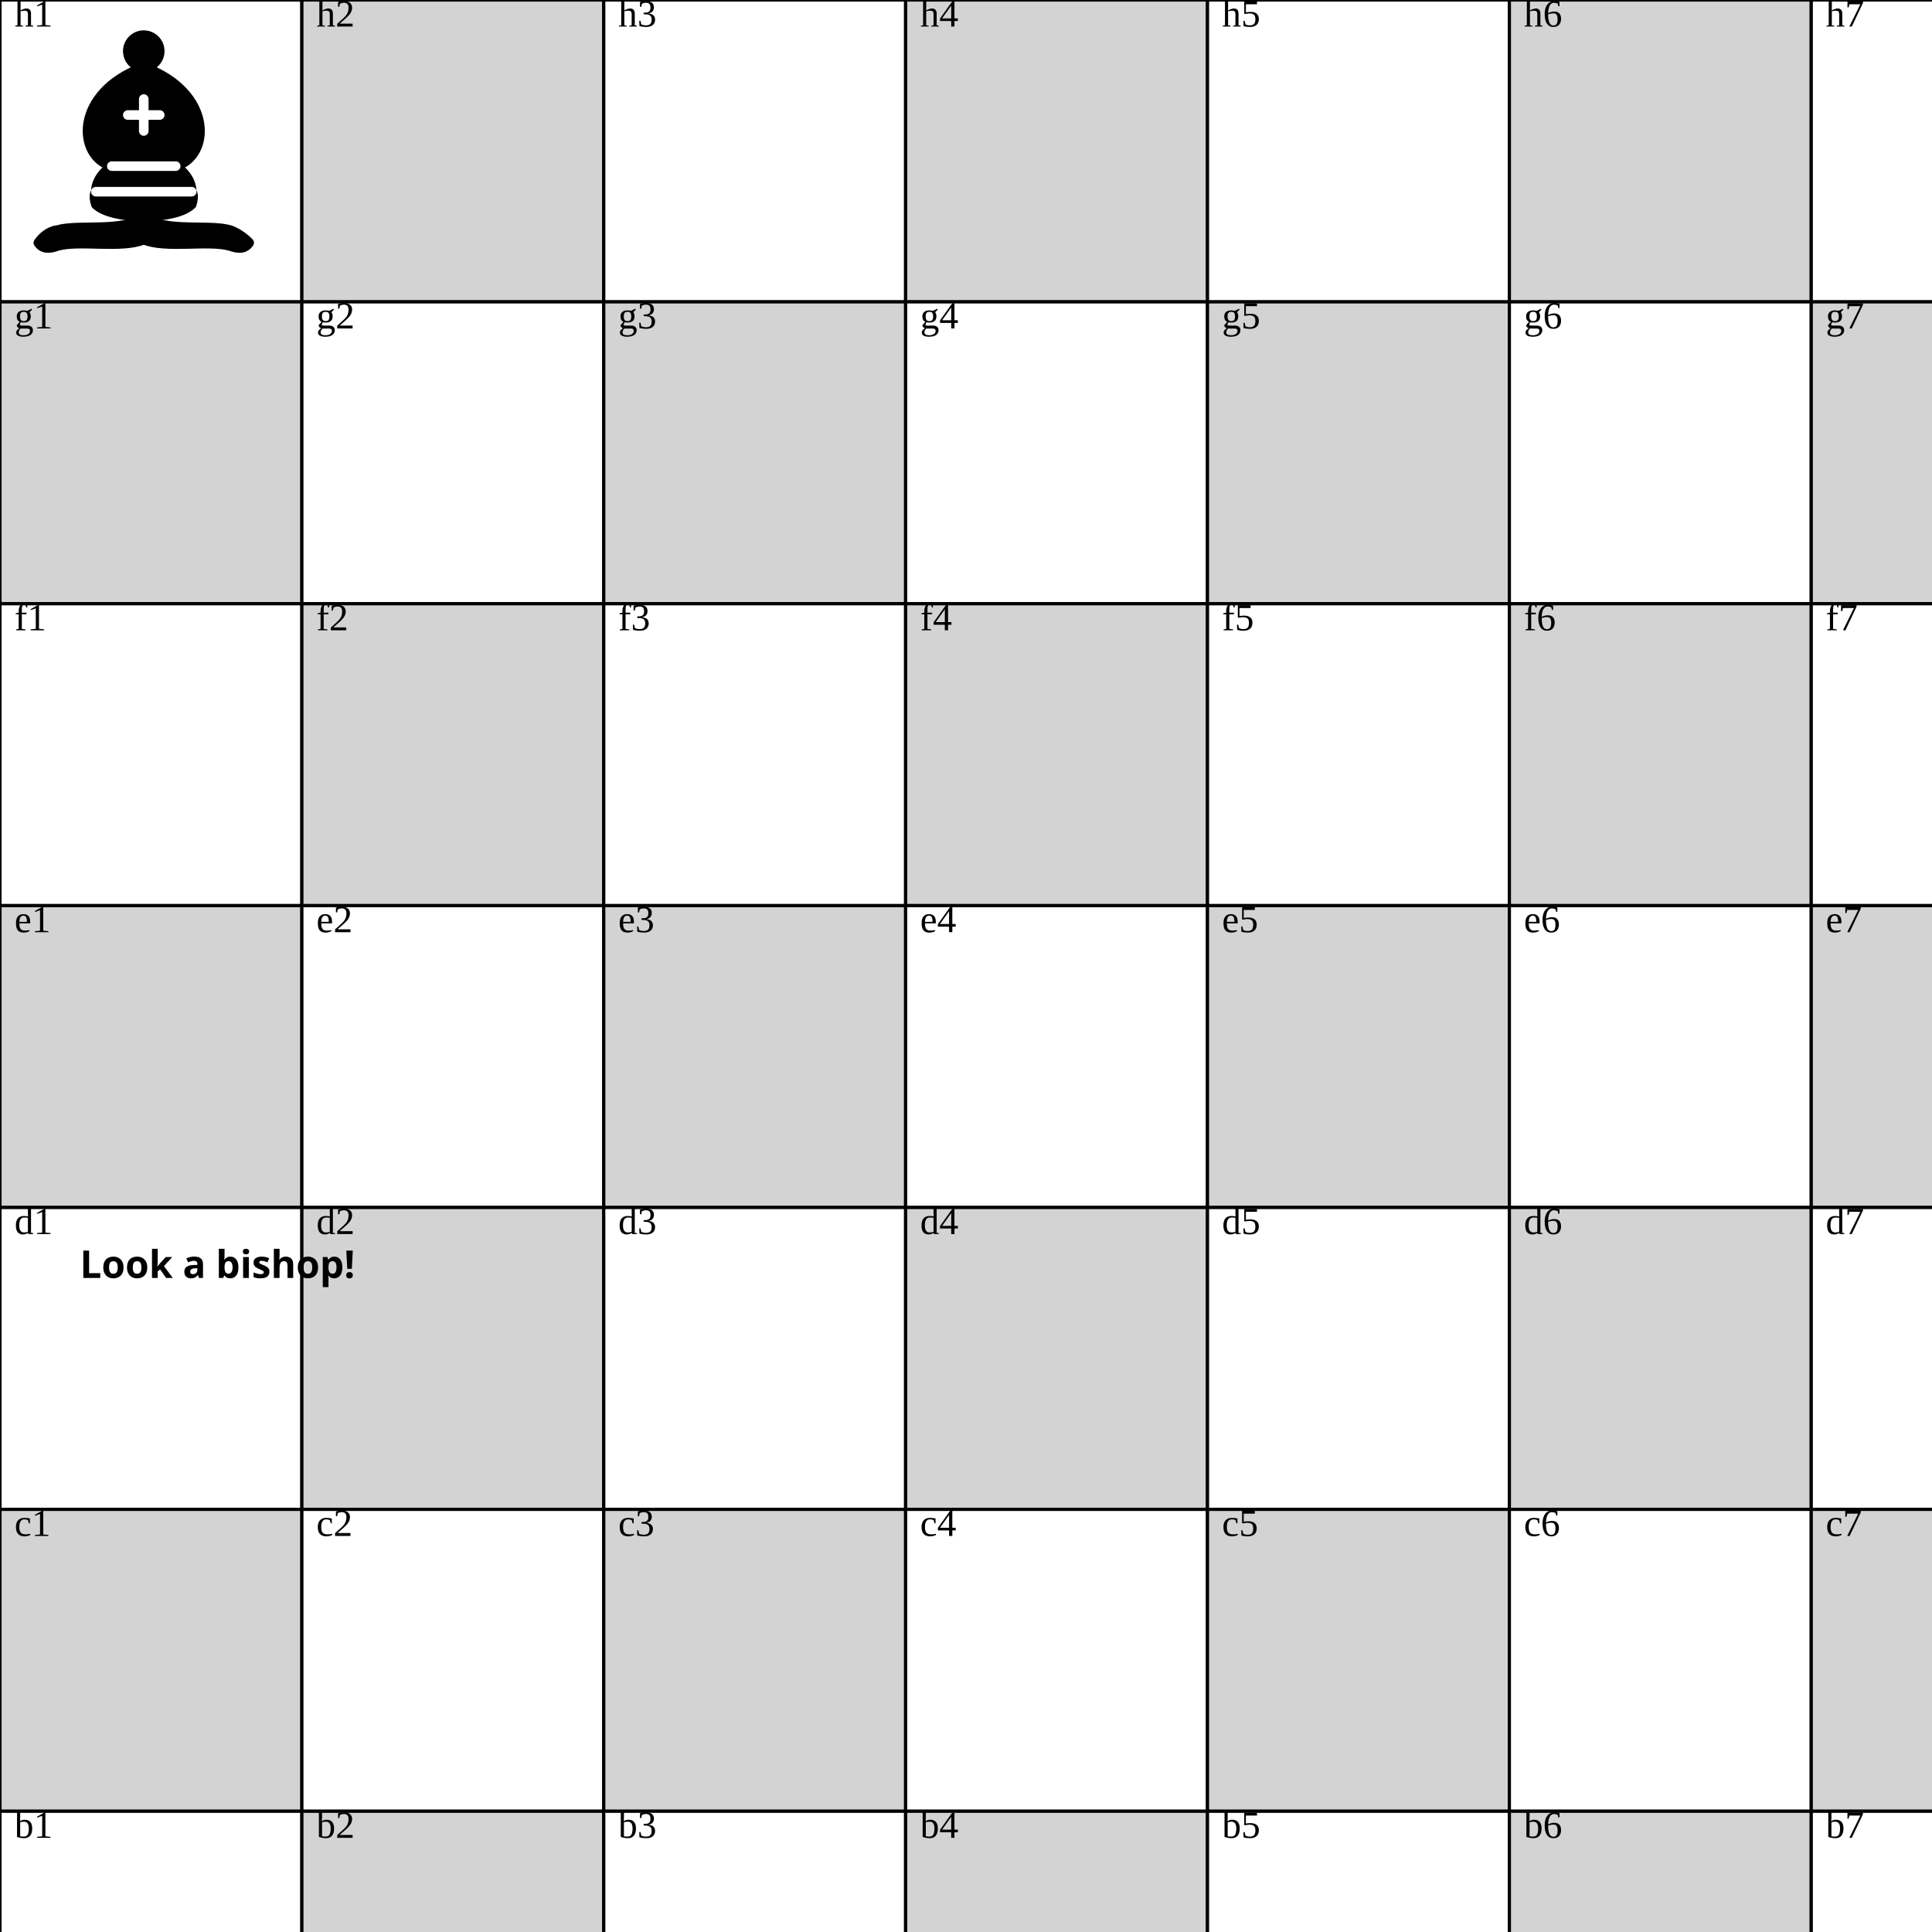
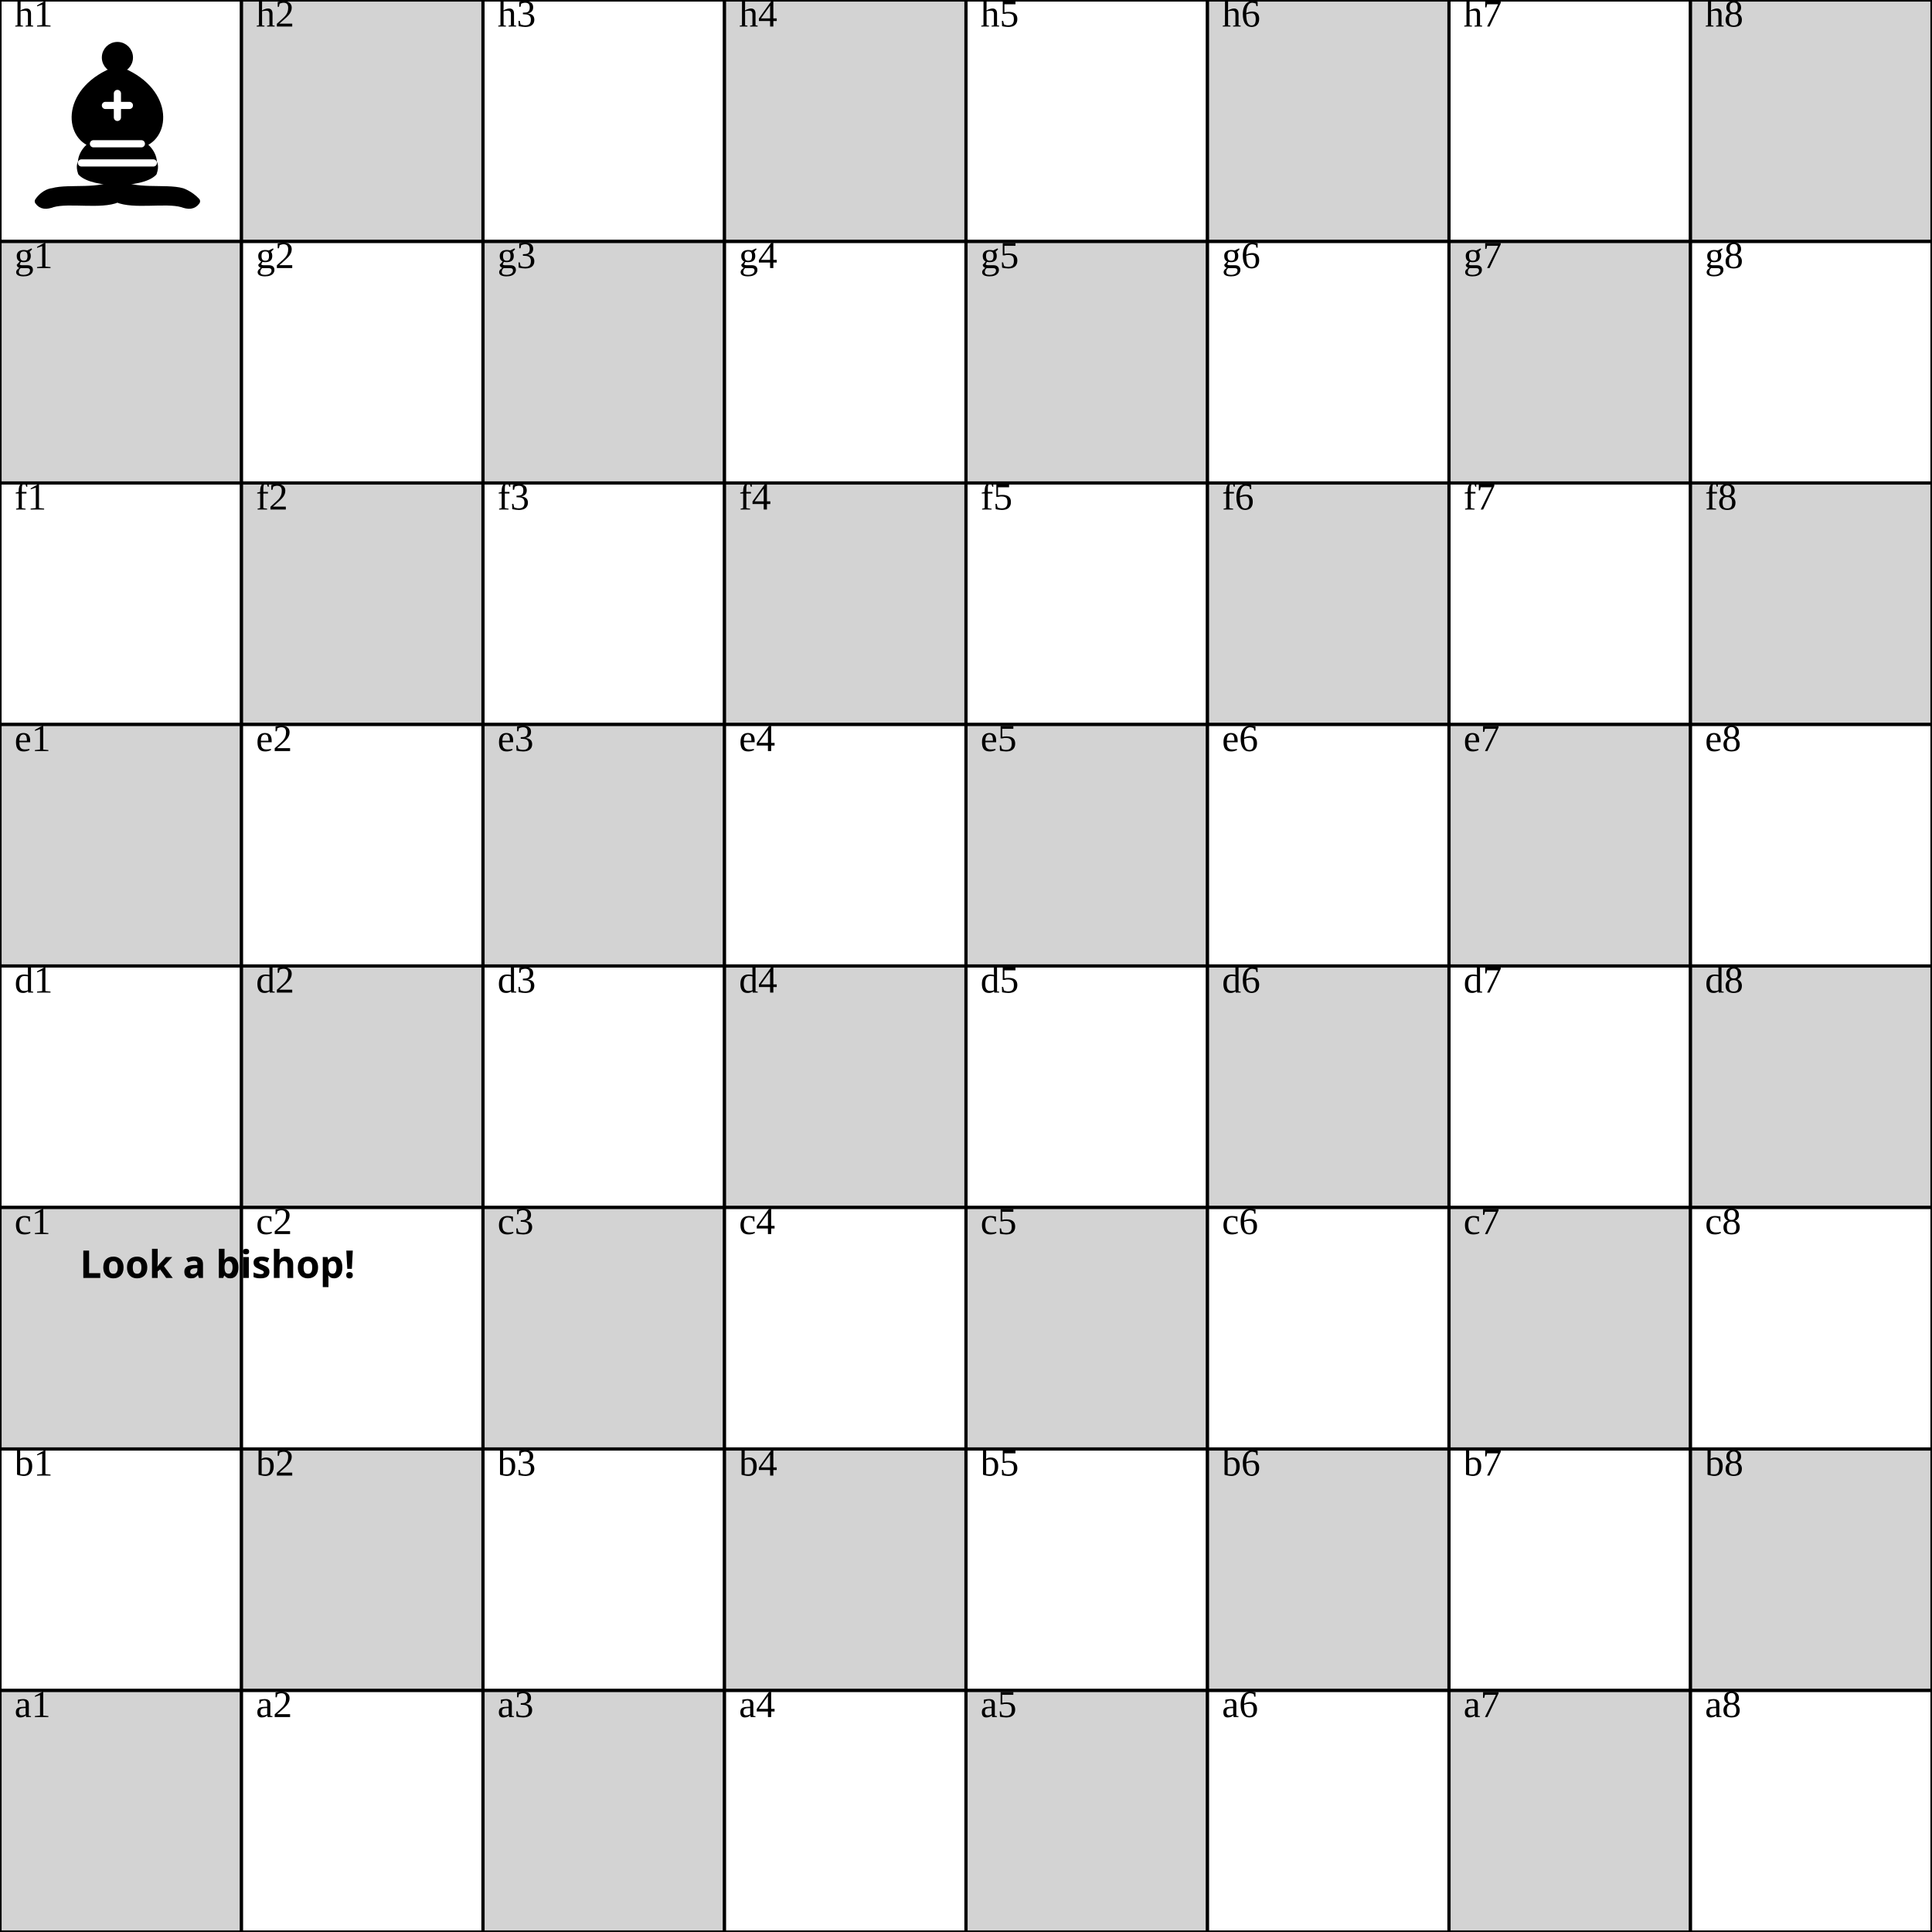
<svg xmlns="http://www.w3.org/2000/svg" version="1.1" width="16.0cm" viewbox="0 0 16.0cm 16.0cm" height="16.0cm">
  <g>
    <g>
      <g>
        <defs />
        <g fill="red" id="shapes">
-           <rect fill="white" height="2.5cm" stroke="black" stroke-width="1" width="2.5cm" x="0.0cm" y="0.0cm" />
-           <rect fill="lightgray" height="2.5cm" stroke="black" stroke-width="1" width="2.5cm" x="2.5cm" y="0.0cm" />
-           <rect fill="white" height="2.5cm" stroke="black" stroke-width="1" width="2.5cm" x="5.0cm" y="0.0cm" />
-           <rect fill="lightgray" height="2.5cm" stroke="black" stroke-width="1" width="2.5cm" x="7.5cm" y="0.0cm" />
-           <rect fill="white" height="2.5cm" stroke="black" stroke-width="1" width="2.5cm" x="10.0cm" y="0.0cm" />
-           <rect fill="lightgray" height="2.5cm" stroke="black" stroke-width="1" width="2.5cm" x="12.5cm" y="0.0cm" />
-           <rect fill="white" height="2.5cm" stroke="black" stroke-width="1" width="2.5cm" x="15.0cm" y="0.0cm" />
-           <rect fill="lightgray" height="2.5cm" stroke="black" stroke-width="1" width="2.5cm" x="17.5cm" y="0.0cm" />
-           <rect fill="lightgray" height="2.5cm" stroke="black" stroke-width="1" width="2.5cm" x="0.0cm" y="2.5cm" />
-           <rect fill="white" height="2.5cm" stroke="black" stroke-width="1" width="2.5cm" x="2.5cm" y="2.5cm" />
-           <rect fill="lightgray" height="2.5cm" stroke="black" stroke-width="1" width="2.5cm" x="5.0cm" y="2.5cm" />
-           <rect fill="white" height="2.5cm" stroke="black" stroke-width="1" width="2.5cm" x="7.5cm" y="2.5cm" />
-           <rect fill="lightgray" height="2.5cm" stroke="black" stroke-width="1" width="2.5cm" x="10.0cm" y="2.5cm" />
-           <rect fill="white" height="2.5cm" stroke="black" stroke-width="1" width="2.5cm" x="12.5cm" y="2.5cm" />
-           <rect fill="lightgray" height="2.5cm" stroke="black" stroke-width="1" width="2.5cm" x="15.0cm" y="2.5cm" />
-           <rect fill="white" height="2.5cm" stroke="black" stroke-width="1" width="2.5cm" x="17.5cm" y="2.5cm" />
-           <rect fill="white" height="2.5cm" stroke="black" stroke-width="1" width="2.5cm" x="0.0cm" y="5.0cm" />
-           <rect fill="lightgray" height="2.5cm" stroke="black" stroke-width="1" width="2.5cm" x="2.5cm" y="5.0cm" />
-           <rect fill="white" height="2.5cm" stroke="black" stroke-width="1" width="2.5cm" x="5.0cm" y="5.0cm" />
-           <rect fill="lightgray" height="2.5cm" stroke="black" stroke-width="1" width="2.5cm" x="7.5cm" y="5.0cm" />
-           <rect fill="white" height="2.5cm" stroke="black" stroke-width="1" width="2.5cm" x="10.0cm" y="5.0cm" />
-           <rect fill="lightgray" height="2.5cm" stroke="black" stroke-width="1" width="2.5cm" x="12.5cm" y="5.0cm" />
-           <rect fill="white" height="2.5cm" stroke="black" stroke-width="1" width="2.5cm" x="15.0cm" y="5.0cm" />
-           <rect fill="lightgray" height="2.5cm" stroke="black" stroke-width="1" width="2.5cm" x="17.5cm" y="5.0cm" />
-           <rect fill="lightgray" height="2.5cm" stroke="black" stroke-width="1" width="2.5cm" x="0.0cm" y="7.5cm" />
-           <rect fill="white" height="2.5cm" stroke="black" stroke-width="1" width="2.5cm" x="2.5cm" y="7.5cm" />
-           <rect fill="lightgray" height="2.5cm" stroke="black" stroke-width="1" width="2.5cm" x="5.0cm" y="7.5cm" />
-           <rect fill="white" height="2.5cm" stroke="black" stroke-width="1" width="2.5cm" x="7.5cm" y="7.5cm" />
-           <rect fill="lightgray" height="2.5cm" stroke="black" stroke-width="1" width="2.5cm" x="10.0cm" y="7.5cm" />
-           <rect fill="white" height="2.5cm" stroke="black" stroke-width="1" width="2.5cm" x="12.5cm" y="7.5cm" />
-           <rect fill="lightgray" height="2.5cm" stroke="black" stroke-width="1" width="2.5cm" x="15.0cm" y="7.5cm" />
-           <rect fill="white" height="2.5cm" stroke="black" stroke-width="1" width="2.5cm" x="17.5cm" y="7.5cm" />
-           <rect fill="white" height="2.5cm" stroke="black" stroke-width="1" width="2.5cm" x="0.0cm" y="10.0cm" />
-           <rect fill="lightgray" height="2.5cm" stroke="black" stroke-width="1" width="2.5cm" x="2.5cm" y="10.0cm" />
-           <rect fill="white" height="2.5cm" stroke="black" stroke-width="1" width="2.5cm" x="5.0cm" y="10.0cm" />
-           <rect fill="lightgray" height="2.5cm" stroke="black" stroke-width="1" width="2.5cm" x="7.5cm" y="10.0cm" />
-           <rect fill="white" height="2.5cm" stroke="black" stroke-width="1" width="2.5cm" x="10.0cm" y="10.0cm" />
-           <rect fill="lightgray" height="2.5cm" stroke="black" stroke-width="1" width="2.5cm" x="12.5cm" y="10.0cm" />
-           <rect fill="white" height="2.5cm" stroke="black" stroke-width="1" width="2.5cm" x="15.0cm" y="10.0cm" />
-           <rect fill="lightgray" height="2.5cm" stroke="black" stroke-width="1" width="2.5cm" x="17.5cm" y="10.0cm" />
-           <rect fill="lightgray" height="2.5cm" stroke="black" stroke-width="1" width="2.5cm" x="0.0cm" y="12.5cm" />
-           <rect fill="white" height="2.5cm" stroke="black" stroke-width="1" width="2.5cm" x="2.5cm" y="12.5cm" />
-           <rect fill="lightgray" height="2.5cm" stroke="black" stroke-width="1" width="2.5cm" x="5.0cm" y="12.5cm" />
-           <rect fill="white" height="2.5cm" stroke="black" stroke-width="1" width="2.5cm" x="7.5cm" y="12.5cm" />
-           <rect fill="lightgray" height="2.5cm" stroke="black" stroke-width="1" width="2.5cm" x="10.0cm" y="12.5cm" />
-           <rect fill="white" height="2.5cm" stroke="black" stroke-width="1" width="2.5cm" x="12.5cm" y="12.5cm" />
-           <rect fill="lightgray" height="2.5cm" stroke="black" stroke-width="1" width="2.5cm" x="15.0cm" y="12.5cm" />
-           <rect fill="white" height="2.5cm" stroke="black" stroke-width="1" width="2.5cm" x="17.5cm" y="12.5cm" />
-           <rect fill="white" height="2.5cm" stroke="black" stroke-width="1" width="2.5cm" x="0.0cm" y="15.0cm" />
-           <rect fill="lightgray" height="2.5cm" stroke="black" stroke-width="1" width="2.5cm" x="2.5cm" y="15.0cm" />
-           <rect fill="white" height="2.5cm" stroke="black" stroke-width="1" width="2.5cm" x="5.0cm" y="15.0cm" />
-           <rect fill="lightgray" height="2.5cm" stroke="black" stroke-width="1" width="2.5cm" x="7.5cm" y="15.0cm" />
-           <rect fill="white" height="2.5cm" stroke="black" stroke-width="1" width="2.5cm" x="10.0cm" y="15.0cm" />
-           <rect fill="lightgray" height="2.5cm" stroke="black" stroke-width="1" width="2.5cm" x="12.5cm" y="15.0cm" />
-           <rect fill="white" height="2.5cm" stroke="black" stroke-width="1" width="2.5cm" x="15.0cm" y="15.0cm" />
-           <rect fill="lightgray" height="2.5cm" stroke="black" stroke-width="1" width="2.5cm" x="17.5cm" y="15.0cm" />
-           <rect fill="lightgray" height="2.5cm" stroke="black" stroke-width="1" width="2.5cm" x="0.0cm" y="17.5cm" />
-           <rect fill="white" height="2.5cm" stroke="black" stroke-width="1" width="2.5cm" x="2.5cm" y="17.5cm" />
-           <rect fill="lightgray" height="2.5cm" stroke="black" stroke-width="1" width="2.5cm" x="5.0cm" y="17.5cm" />
-           <rect fill="white" height="2.5cm" stroke="black" stroke-width="1" width="2.5cm" x="7.5cm" y="17.5cm" />
-           <rect fill="lightgray" height="2.5cm" stroke="black" stroke-width="1" width="2.5cm" x="10.0cm" y="17.5cm" />
-           <rect fill="white" height="2.5cm" stroke="black" stroke-width="1" width="2.5cm" x="12.5cm" y="17.5cm" />
-           <rect fill="lightgray" height="2.5cm" stroke="black" stroke-width="1" width="2.5cm" x="15.0cm" y="17.5cm" />
-           <rect fill="white" height="2.5cm" stroke="black" stroke-width="1" width="2.5cm" x="17.5cm" y="17.5cm" />
+           <rect fill="white" height="2.0cm" stroke="black" stroke-width="1" width="2.0cm" x="0.0cm" y="0.0cm" />
+           <rect fill="lightgray" height="2.0cm" stroke="black" stroke-width="1" width="2.0cm" x="2.0cm" y="0.0cm" />
+           <rect fill="white" height="2.0cm" stroke="black" stroke-width="1" width="2.0cm" x="4.0cm" y="0.0cm" />
+           <rect fill="lightgray" height="2.0cm" stroke="black" stroke-width="1" width="2.0cm" x="6.0cm" y="0.0cm" />
+           <rect fill="white" height="2.0cm" stroke="black" stroke-width="1" width="2.0cm" x="8.0cm" y="0.0cm" />
+           <rect fill="lightgray" height="2.0cm" stroke="black" stroke-width="1" width="2.0cm" x="10.0cm" y="0.0cm" />
+           <rect fill="white" height="2.0cm" stroke="black" stroke-width="1" width="2.0cm" x="12.0cm" y="0.0cm" />
+           <rect fill="lightgray" height="2.0cm" stroke="black" stroke-width="1" width="2.0cm" x="14.0cm" y="0.0cm" />
+           <rect fill="lightgray" height="2.0cm" stroke="black" stroke-width="1" width="2.0cm" x="0.0cm" y="2.0cm" />
+           <rect fill="white" height="2.0cm" stroke="black" stroke-width="1" width="2.0cm" x="2.0cm" y="2.0cm" />
+           <rect fill="lightgray" height="2.0cm" stroke="black" stroke-width="1" width="2.0cm" x="4.0cm" y="2.0cm" />
+           <rect fill="white" height="2.0cm" stroke="black" stroke-width="1" width="2.0cm" x="6.0cm" y="2.0cm" />
+           <rect fill="lightgray" height="2.0cm" stroke="black" stroke-width="1" width="2.0cm" x="8.0cm" y="2.0cm" />
+           <rect fill="white" height="2.0cm" stroke="black" stroke-width="1" width="2.0cm" x="10.0cm" y="2.0cm" />
+           <rect fill="lightgray" height="2.0cm" stroke="black" stroke-width="1" width="2.0cm" x="12.0cm" y="2.0cm" />
+           <rect fill="white" height="2.0cm" stroke="black" stroke-width="1" width="2.0cm" x="14.0cm" y="2.0cm" />
+           <rect fill="white" height="2.0cm" stroke="black" stroke-width="1" width="2.0cm" x="0.0cm" y="4.0cm" />
+           <rect fill="lightgray" height="2.0cm" stroke="black" stroke-width="1" width="2.0cm" x="2.0cm" y="4.0cm" />
+           <rect fill="white" height="2.0cm" stroke="black" stroke-width="1" width="2.0cm" x="4.0cm" y="4.0cm" />
+           <rect fill="lightgray" height="2.0cm" stroke="black" stroke-width="1" width="2.0cm" x="6.0cm" y="4.0cm" />
+           <rect fill="white" height="2.0cm" stroke="black" stroke-width="1" width="2.0cm" x="8.0cm" y="4.0cm" />
+           <rect fill="lightgray" height="2.0cm" stroke="black" stroke-width="1" width="2.0cm" x="10.0cm" y="4.0cm" />
+           <rect fill="white" height="2.0cm" stroke="black" stroke-width="1" width="2.0cm" x="12.0cm" y="4.0cm" />
+           <rect fill="lightgray" height="2.0cm" stroke="black" stroke-width="1" width="2.0cm" x="14.0cm" y="4.0cm" />
+           <rect fill="lightgray" height="2.0cm" stroke="black" stroke-width="1" width="2.0cm" x="0.0cm" y="6.0cm" />
+           <rect fill="white" height="2.0cm" stroke="black" stroke-width="1" width="2.0cm" x="2.0cm" y="6.0cm" />
+           <rect fill="lightgray" height="2.0cm" stroke="black" stroke-width="1" width="2.0cm" x="4.0cm" y="6.0cm" />
+           <rect fill="white" height="2.0cm" stroke="black" stroke-width="1" width="2.0cm" x="6.0cm" y="6.0cm" />
+           <rect fill="lightgray" height="2.0cm" stroke="black" stroke-width="1" width="2.0cm" x="8.0cm" y="6.0cm" />
+           <rect fill="white" height="2.0cm" stroke="black" stroke-width="1" width="2.0cm" x="10.0cm" y="6.0cm" />
+           <rect fill="lightgray" height="2.0cm" stroke="black" stroke-width="1" width="2.0cm" x="12.0cm" y="6.0cm" />
+           <rect fill="white" height="2.0cm" stroke="black" stroke-width="1" width="2.0cm" x="14.0cm" y="6.0cm" />
+           <rect fill="white" height="2.0cm" stroke="black" stroke-width="1" width="2.0cm" x="0.0cm" y="8.0cm" />
+           <rect fill="lightgray" height="2.0cm" stroke="black" stroke-width="1" width="2.0cm" x="2.0cm" y="8.0cm" />
+           <rect fill="white" height="2.0cm" stroke="black" stroke-width="1" width="2.0cm" x="4.0cm" y="8.0cm" />
+           <rect fill="lightgray" height="2.0cm" stroke="black" stroke-width="1" width="2.0cm" x="6.0cm" y="8.0cm" />
+           <rect fill="white" height="2.0cm" stroke="black" stroke-width="1" width="2.0cm" x="8.0cm" y="8.0cm" />
+           <rect fill="lightgray" height="2.0cm" stroke="black" stroke-width="1" width="2.0cm" x="10.0cm" y="8.0cm" />
+           <rect fill="white" height="2.0cm" stroke="black" stroke-width="1" width="2.0cm" x="12.0cm" y="8.0cm" />
+           <rect fill="lightgray" height="2.0cm" stroke="black" stroke-width="1" width="2.0cm" x="14.0cm" y="8.0cm" />
+           <rect fill="lightgray" height="2.0cm" stroke="black" stroke-width="1" width="2.0cm" x="0.0cm" y="10.0cm" />
+           <rect fill="white" height="2.0cm" stroke="black" stroke-width="1" width="2.0cm" x="2.0cm" y="10.0cm" />
+           <rect fill="lightgray" height="2.0cm" stroke="black" stroke-width="1" width="2.0cm" x="4.0cm" y="10.0cm" />
+           <rect fill="white" height="2.0cm" stroke="black" stroke-width="1" width="2.0cm" x="6.0cm" y="10.0cm" />
+           <rect fill="lightgray" height="2.0cm" stroke="black" stroke-width="1" width="2.0cm" x="8.0cm" y="10.0cm" />
+           <rect fill="white" height="2.0cm" stroke="black" stroke-width="1" width="2.0cm" x="10.0cm" y="10.0cm" />
+           <rect fill="lightgray" height="2.0cm" stroke="black" stroke-width="1" width="2.0cm" x="12.0cm" y="10.0cm" />
+           <rect fill="white" height="2.0cm" stroke="black" stroke-width="1" width="2.0cm" x="14.0cm" y="10.0cm" />
+           <rect fill="white" height="2.0cm" stroke="black" stroke-width="1" width="2.0cm" x="0.0cm" y="12.0cm" />
+           <rect fill="lightgray" height="2.0cm" stroke="black" stroke-width="1" width="2.0cm" x="2.0cm" y="12.0cm" />
+           <rect fill="white" height="2.0cm" stroke="black" stroke-width="1" width="2.0cm" x="4.0cm" y="12.0cm" />
+           <rect fill="lightgray" height="2.0cm" stroke="black" stroke-width="1" width="2.0cm" x="6.0cm" y="12.0cm" />
+           <rect fill="white" height="2.0cm" stroke="black" stroke-width="1" width="2.0cm" x="8.0cm" y="12.0cm" />
+           <rect fill="lightgray" height="2.0cm" stroke="black" stroke-width="1" width="2.0cm" x="10.0cm" y="12.0cm" />
+           <rect fill="white" height="2.0cm" stroke="black" stroke-width="1" width="2.0cm" x="12.0cm" y="12.0cm" />
+           <rect fill="lightgray" height="2.0cm" stroke="black" stroke-width="1" width="2.0cm" x="14.0cm" y="12.0cm" />
+           <rect fill="lightgray" height="2.0cm" stroke="black" stroke-width="1" width="2.0cm" x="0.0cm" y="14.0cm" />
+           <rect fill="white" height="2.0cm" stroke="black" stroke-width="1" width="2.0cm" x="2.0cm" y="14.0cm" />
+           <rect fill="lightgray" height="2.0cm" stroke="black" stroke-width="1" width="2.0cm" x="4.0cm" y="14.0cm" />
+           <rect fill="white" height="2.0cm" stroke="black" stroke-width="1" width="2.0cm" x="6.0cm" y="14.0cm" />
+           <rect fill="lightgray" height="2.0cm" stroke="black" stroke-width="1" width="2.0cm" x="8.0cm" y="14.0cm" />
+           <rect fill="white" height="2.0cm" stroke="black" stroke-width="1" width="2.0cm" x="10.0cm" y="14.0cm" />
+           <rect fill="lightgray" height="2.0cm" stroke="black" stroke-width="1" width="2.0cm" x="12.0cm" y="14.0cm" />
+           <rect fill="white" height="2.0cm" stroke="black" stroke-width="1" width="2.0cm" x="14.0cm" y="14.0cm" />
        </g>
        <text fill="black" x="0.12cm" y="0.22cm">h1</text>
-         <text fill="black" x="2.62cm" y="0.22cm">h2</text>
-         <text fill="black" x="5.12cm" y="0.22cm">h3</text>
-         <text fill="black" x="7.62cm" y="0.22cm">h4</text>
-         <text fill="black" x="10.12cm" y="0.22cm">h5</text>
-         <text fill="black" x="12.62cm" y="0.22cm">h6</text>
-         <text fill="black" x="15.12cm" y="0.22cm">h7</text>
-         <text fill="black" x="17.62cm" y="0.22cm">h8</text>
-         <text fill="black" x="0.12cm" y="2.72cm">g1</text>
-         <text fill="black" x="2.62cm" y="2.72cm">g2</text>
-         <text fill="black" x="5.12cm" y="2.72cm">g3</text>
-         <text fill="black" x="7.62cm" y="2.72cm">g4</text>
-         <text fill="black" x="10.12cm" y="2.72cm">g5</text>
-         <text fill="black" x="12.62cm" y="2.72cm">g6</text>
-         <text fill="black" x="15.12cm" y="2.72cm">g7</text>
-         <text fill="black" x="17.62cm" y="2.72cm">g8</text>
-         <text fill="black" x="0.12cm" y="5.22cm">f1</text>
-         <text fill="black" x="2.62cm" y="5.22cm">f2</text>
-         <text fill="black" x="5.12cm" y="5.22cm">f3</text>
-         <text fill="black" x="7.62cm" y="5.22cm">f4</text>
-         <text fill="black" x="10.12cm" y="5.22cm">f5</text>
-         <text fill="black" x="12.62cm" y="5.22cm">f6</text>
-         <text fill="black" x="15.12cm" y="5.22cm">f7</text>
-         <text fill="black" x="17.62cm" y="5.22cm">f8</text>
-         <text fill="black" x="0.12cm" y="7.72cm">e1</text>
-         <text fill="black" x="2.62cm" y="7.72cm">e2</text>
-         <text fill="black" x="5.12cm" y="7.72cm">e3</text>
-         <text fill="black" x="7.62cm" y="7.72cm">e4</text>
-         <text fill="black" x="10.12cm" y="7.72cm">e5</text>
-         <text fill="black" x="12.62cm" y="7.72cm">e6</text>
-         <text fill="black" x="15.12cm" y="7.72cm">e7</text>
-         <text fill="black" x="17.62cm" y="7.72cm">e8</text>
-         <text fill="black" x="0.12cm" y="10.22cm">d1</text>
-         <text fill="black" x="2.62cm" y="10.22cm">d2</text>
-         <text fill="black" x="5.12cm" y="10.22cm">d3</text>
-         <text fill="black" x="7.62cm" y="10.22cm">d4</text>
-         <text fill="black" x="10.12cm" y="10.22cm">d5</text>
-         <text fill="black" x="12.62cm" y="10.22cm">d6</text>
-         <text fill="black" x="15.12cm" y="10.22cm">d7</text>
-         <text fill="black" x="17.62cm" y="10.22cm">d8</text>
-         <text fill="black" x="0.12cm" y="12.72cm">c1</text>
-         <text fill="black" x="2.62cm" y="12.72cm">c2</text>
-         <text fill="black" x="5.12cm" y="12.72cm">c3</text>
-         <text fill="black" x="7.62cm" y="12.72cm">c4</text>
-         <text fill="black" x="10.12cm" y="12.72cm">c5</text>
-         <text fill="black" x="12.62cm" y="12.72cm">c6</text>
-         <text fill="black" x="15.12cm" y="12.72cm">c7</text>
-         <text fill="black" x="17.62cm" y="12.72cm">c8</text>
-         <text fill="black" x="0.12cm" y="15.22cm">b1</text>
-         <text fill="black" x="2.62cm" y="15.22cm">b2</text>
-         <text fill="black" x="5.12cm" y="15.22cm">b3</text>
-         <text fill="black" x="7.62cm" y="15.22cm">b4</text>
-         <text fill="black" x="10.12cm" y="15.22cm">b5</text>
-         <text fill="black" x="12.62cm" y="15.22cm">b6</text>
-         <text fill="black" x="15.12cm" y="15.22cm">b7</text>
-         <text fill="black" x="17.62cm" y="15.22cm">b8</text>
-         <text fill="black" x="0.12cm" y="17.72cm">a1</text>
-         <text fill="black" x="2.62cm" y="17.72cm">a2</text>
-         <text fill="black" x="5.12cm" y="17.72cm">a3</text>
-         <text fill="black" x="7.62cm" y="17.72cm">a4</text>
-         <text fill="black" x="10.12cm" y="17.72cm">a5</text>
-         <text fill="black" x="12.62cm" y="17.72cm">a6</text>
-         <text fill="black" x="15.12cm" y="17.72cm">a7</text>
-         <text fill="black" x="17.62cm" y="17.72cm">a8</text>
+         <text fill="black" x="2.12cm" y="0.22cm">h2</text>
+         <text fill="black" x="4.12cm" y="0.22cm">h3</text>
+         <text fill="black" x="6.12cm" y="0.22cm">h4</text>
+         <text fill="black" x="8.12cm" y="0.22cm">h5</text>
+         <text fill="black" x="10.12cm" y="0.22cm">h6</text>
+         <text fill="black" x="12.12cm" y="0.22cm">h7</text>
+         <text fill="black" x="14.12cm" y="0.22cm">h8</text>
+         <text fill="black" x="0.12cm" y="2.22cm">g1</text>
+         <text fill="black" x="2.12cm" y="2.22cm">g2</text>
+         <text fill="black" x="4.12cm" y="2.22cm">g3</text>
+         <text fill="black" x="6.12cm" y="2.22cm">g4</text>
+         <text fill="black" x="8.12cm" y="2.22cm">g5</text>
+         <text fill="black" x="10.12cm" y="2.22cm">g6</text>
+         <text fill="black" x="12.12cm" y="2.22cm">g7</text>
+         <text fill="black" x="14.12cm" y="2.22cm">g8</text>
+         <text fill="black" x="0.12cm" y="4.22cm">f1</text>
+         <text fill="black" x="2.12cm" y="4.22cm">f2</text>
+         <text fill="black" x="4.12cm" y="4.22cm">f3</text>
+         <text fill="black" x="6.12cm" y="4.22cm">f4</text>
+         <text fill="black" x="8.12cm" y="4.22cm">f5</text>
+         <text fill="black" x="10.12cm" y="4.22cm">f6</text>
+         <text fill="black" x="12.12cm" y="4.22cm">f7</text>
+         <text fill="black" x="14.12cm" y="4.22cm">f8</text>
+         <text fill="black" x="0.12cm" y="6.22cm">e1</text>
+         <text fill="black" x="2.12cm" y="6.22cm">e2</text>
+         <text fill="black" x="4.12cm" y="6.22cm">e3</text>
+         <text fill="black" x="6.12cm" y="6.22cm">e4</text>
+         <text fill="black" x="8.12cm" y="6.22cm">e5</text>
+         <text fill="black" x="10.12cm" y="6.22cm">e6</text>
+         <text fill="black" x="12.12cm" y="6.22cm">e7</text>
+         <text fill="black" x="14.12cm" y="6.22cm">e8</text>
+         <text fill="black" x="0.12cm" y="8.22cm">d1</text>
+         <text fill="black" x="2.12cm" y="8.22cm">d2</text>
+         <text fill="black" x="4.12cm" y="8.22cm">d3</text>
+         <text fill="black" x="6.12cm" y="8.22cm">d4</text>
+         <text fill="black" x="8.12cm" y="8.22cm">d5</text>
+         <text fill="black" x="10.12cm" y="8.22cm">d6</text>
+         <text fill="black" x="12.12cm" y="8.22cm">d7</text>
+         <text fill="black" x="14.12cm" y="8.22cm">d8</text>
+         <text fill="black" x="0.12cm" y="10.22cm">c1</text>
+         <text fill="black" x="2.12cm" y="10.22cm">c2</text>
+         <text fill="black" x="4.12cm" y="10.22cm">c3</text>
+         <text fill="black" x="6.12cm" y="10.22cm">c4</text>
+         <text fill="black" x="8.12cm" y="10.22cm">c5</text>
+         <text fill="black" x="10.12cm" y="10.22cm">c6</text>
+         <text fill="black" x="12.12cm" y="10.22cm">c7</text>
+         <text fill="black" x="14.12cm" y="10.22cm">c8</text>
+         <text fill="black" x="0.12cm" y="12.22cm">b1</text>
+         <text fill="black" x="2.12cm" y="12.22cm">b2</text>
+         <text fill="black" x="4.12cm" y="12.22cm">b3</text>
+         <text fill="black" x="6.12cm" y="12.22cm">b4</text>
+         <text fill="black" x="8.12cm" y="12.22cm">b5</text>
+         <text fill="black" x="10.12cm" y="12.22cm">b6</text>
+         <text fill="black" x="12.12cm" y="12.22cm">b7</text>
+         <text fill="black" x="14.12cm" y="12.22cm">b8</text>
+         <text fill="black" x="0.12cm" y="14.22cm">a1</text>
+         <text fill="black" x="2.12cm" y="14.22cm">a2</text>
+         <text fill="black" x="4.12cm" y="14.22cm">a3</text>
+         <text fill="black" x="6.12cm" y="14.22cm">a4</text>
+         <text fill="black" x="8.12cm" y="14.22cm">a5</text>
+         <text fill="black" x="10.12cm" y="14.22cm">a6</text>
+         <text fill="black" x="12.12cm" y="14.22cm">a7</text>
+         <text fill="black" x="14.12cm" y="14.22cm">a8</text>
      </g>
    </g>
    <g>
-       <g transform="translate(0, 0) scale(2.0) translate(0.0, 0.0) scale(1) ">
+       <g transform="translate(0, 0) scale(1.5) translate(2.0, 4.0) scale(1) ">
        <g style="opacity:1; fill:none; fill-rule:evenodd; fill-opacity:1; stroke:#000000; stroke-width:1.5; stroke-linecap:round; stroke-linejoin:round; stroke-miterlimit:4; stroke-dasharray:none; stroke-opacity:1;">
          <g style="fill:#000000; stroke:#000000; stroke-linecap:butt;">
            <path d="M 9,36 C 12.39,35.03 19.11,36.43 22.5,34 C 25.89,36.43 32.61,35.03 36,36 C 36,36 37.65,36.54 39,38 C 38.32,38.97 37.35,38.99 36,38.5 C 32.61,37.53 25.89,38.96 22.5,37.5 C 19.11,38.96 12.39,37.53 9,38.5 C 7.646,38.99 6.677,38.97 6,38 C 7.354,36.06 9,36 9,36 z" />
            <path d="M 15,32 C 17.5,34.5 27.5,34.5 30,32 C 30.5,30.5 30,30 30,30 C 30,27.5 27.5,26 27.5,26 C 33,24.5 33.5,14.5 22.5,10.5 C 11.5,14.5 12,24.5 17.5,26 C 17.5,26 15,27.5 15,30 C 15,30 14.5,30.5 15,32 z" />
            <path d="M 25 8 A 2.5 2.5 0 1 1  20,8 A 2.5 2.5 0 1 1  25 8 z" />
          </g>
          <path d="M 17.5,26 L 27.5,26 M 15,30 L 30,30 M 22.5,15.5 L 22.5,20.5 M 20,18 L 25,18" style="fill:none; stroke:#ffffff; stroke-linejoin:miter;" />
        </g>
      </g>
      <text font-family="Verdana" font-size="12" font-weight="bold" letter-spacing="0" text-anchor="start" x="25" y="400">Look a bishop!</text>
    </g>
  </g>
</svg>
